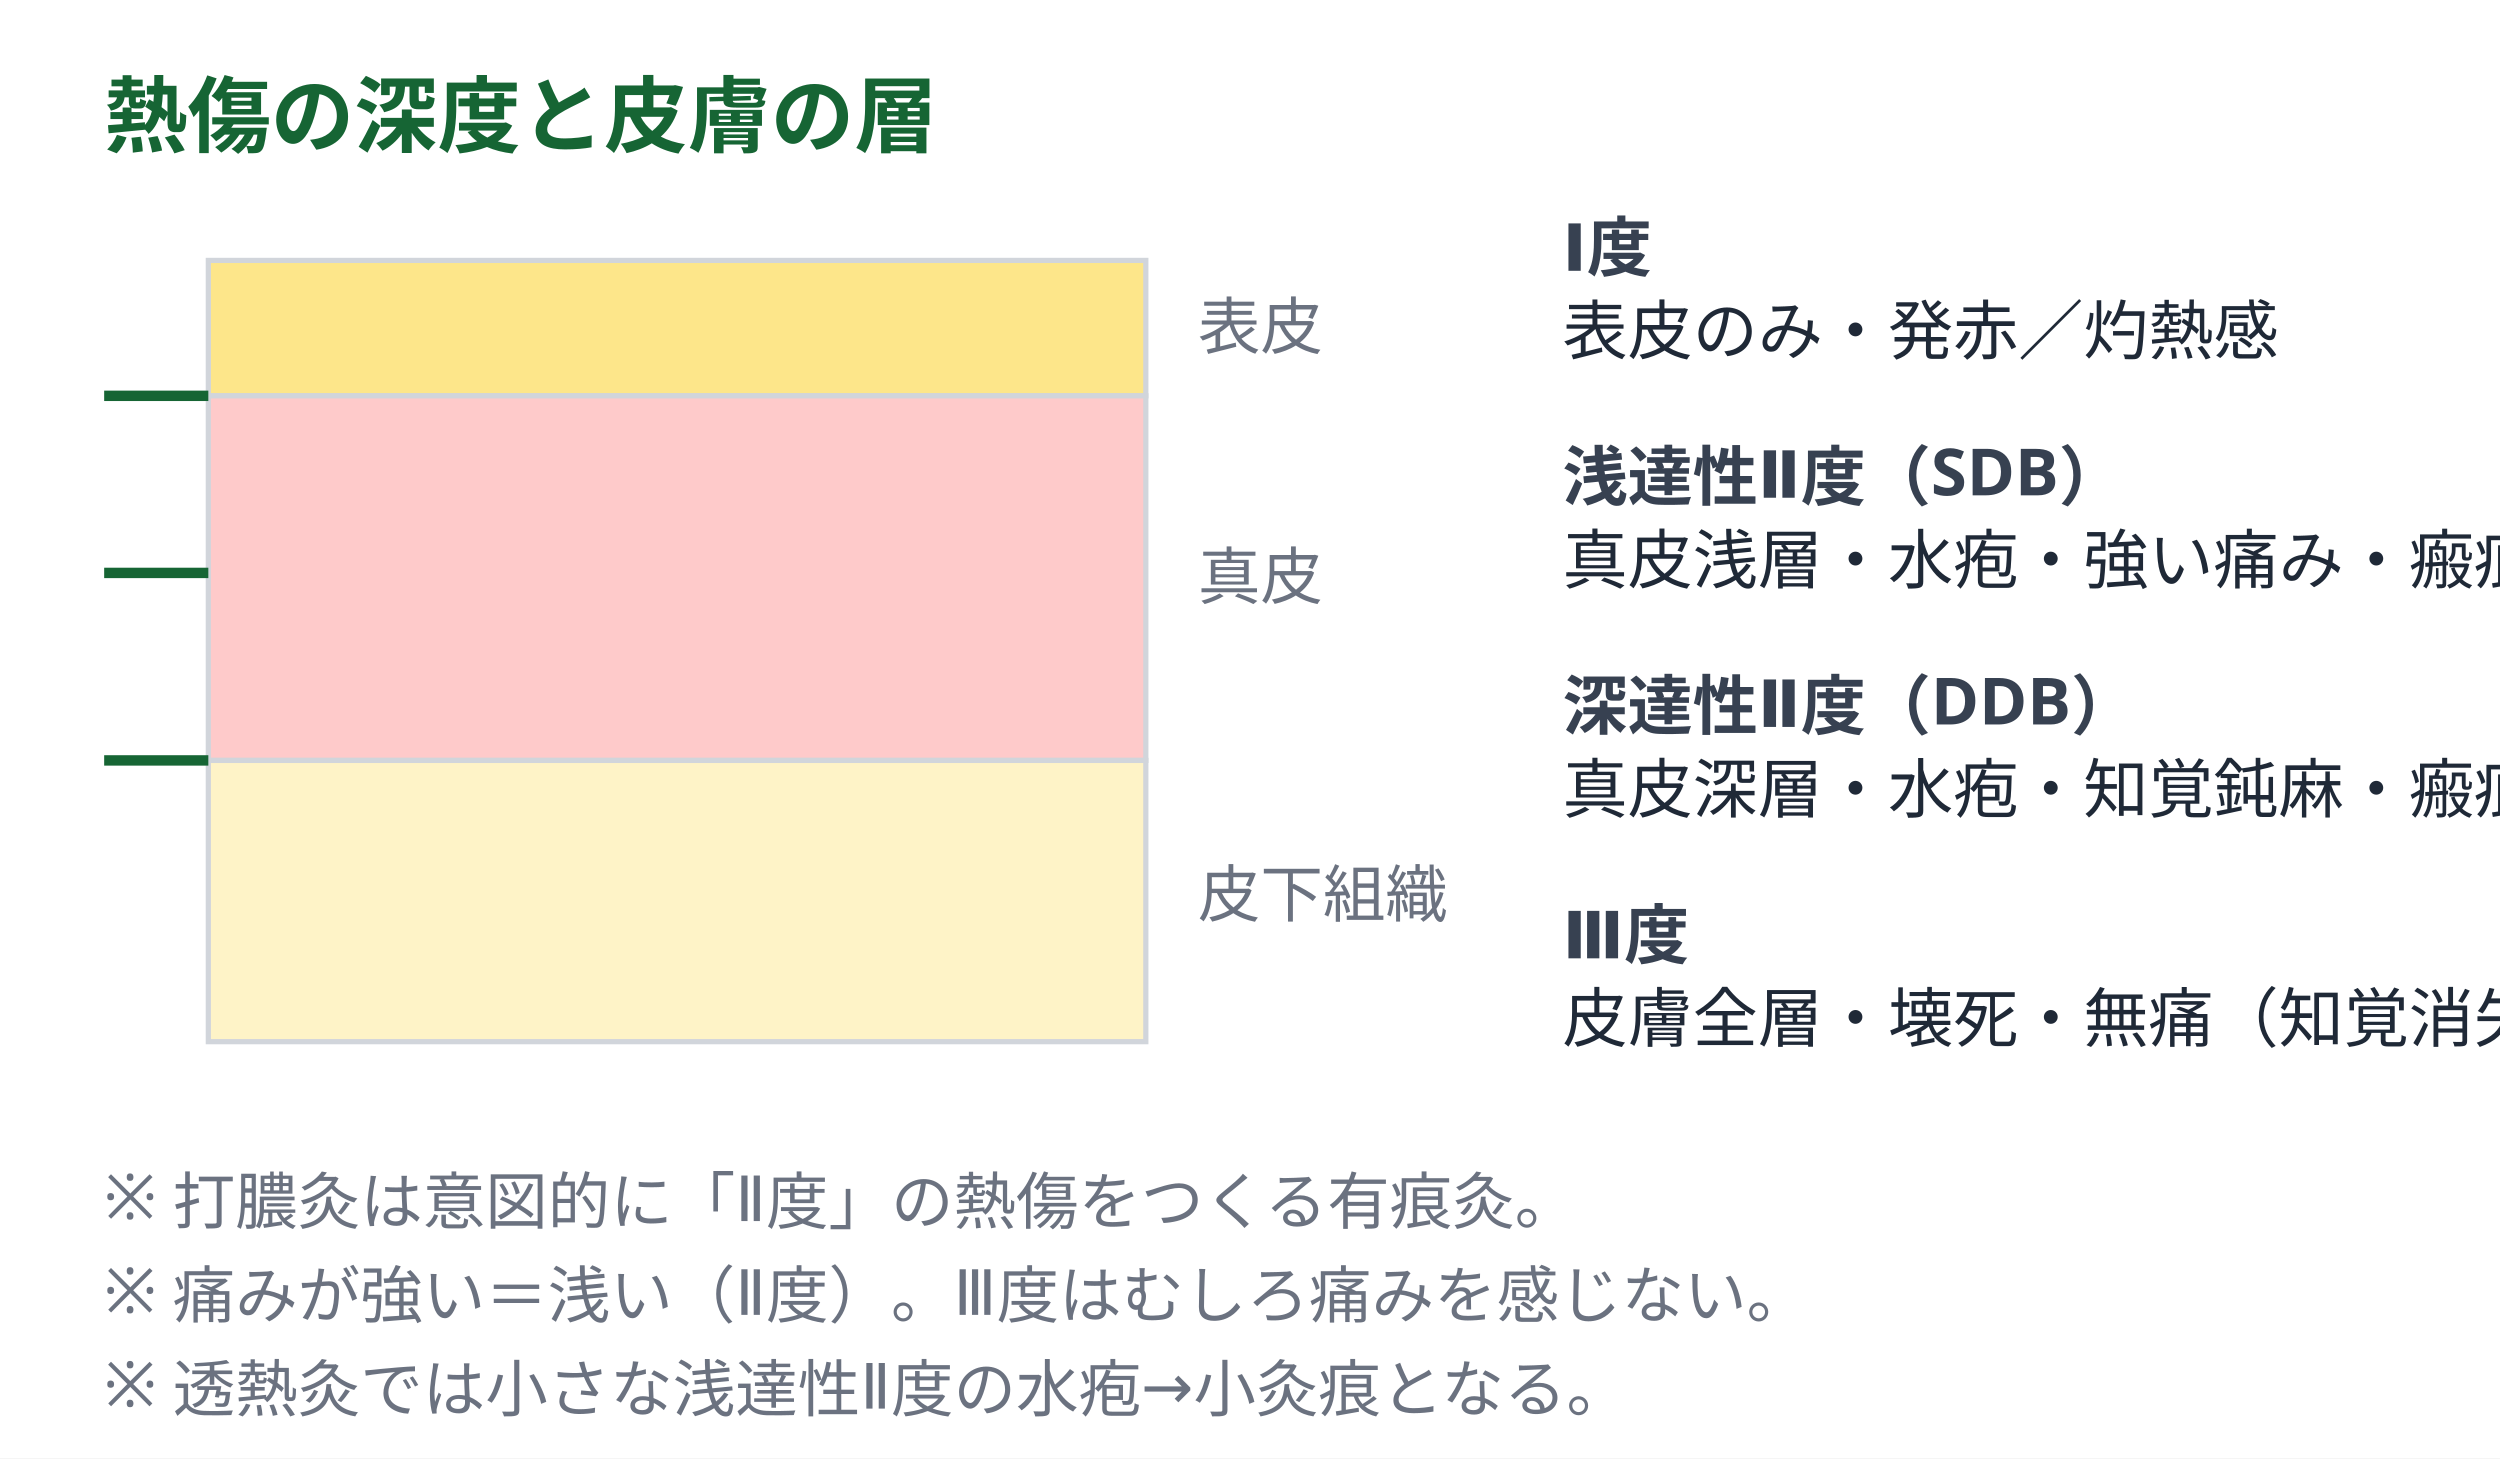
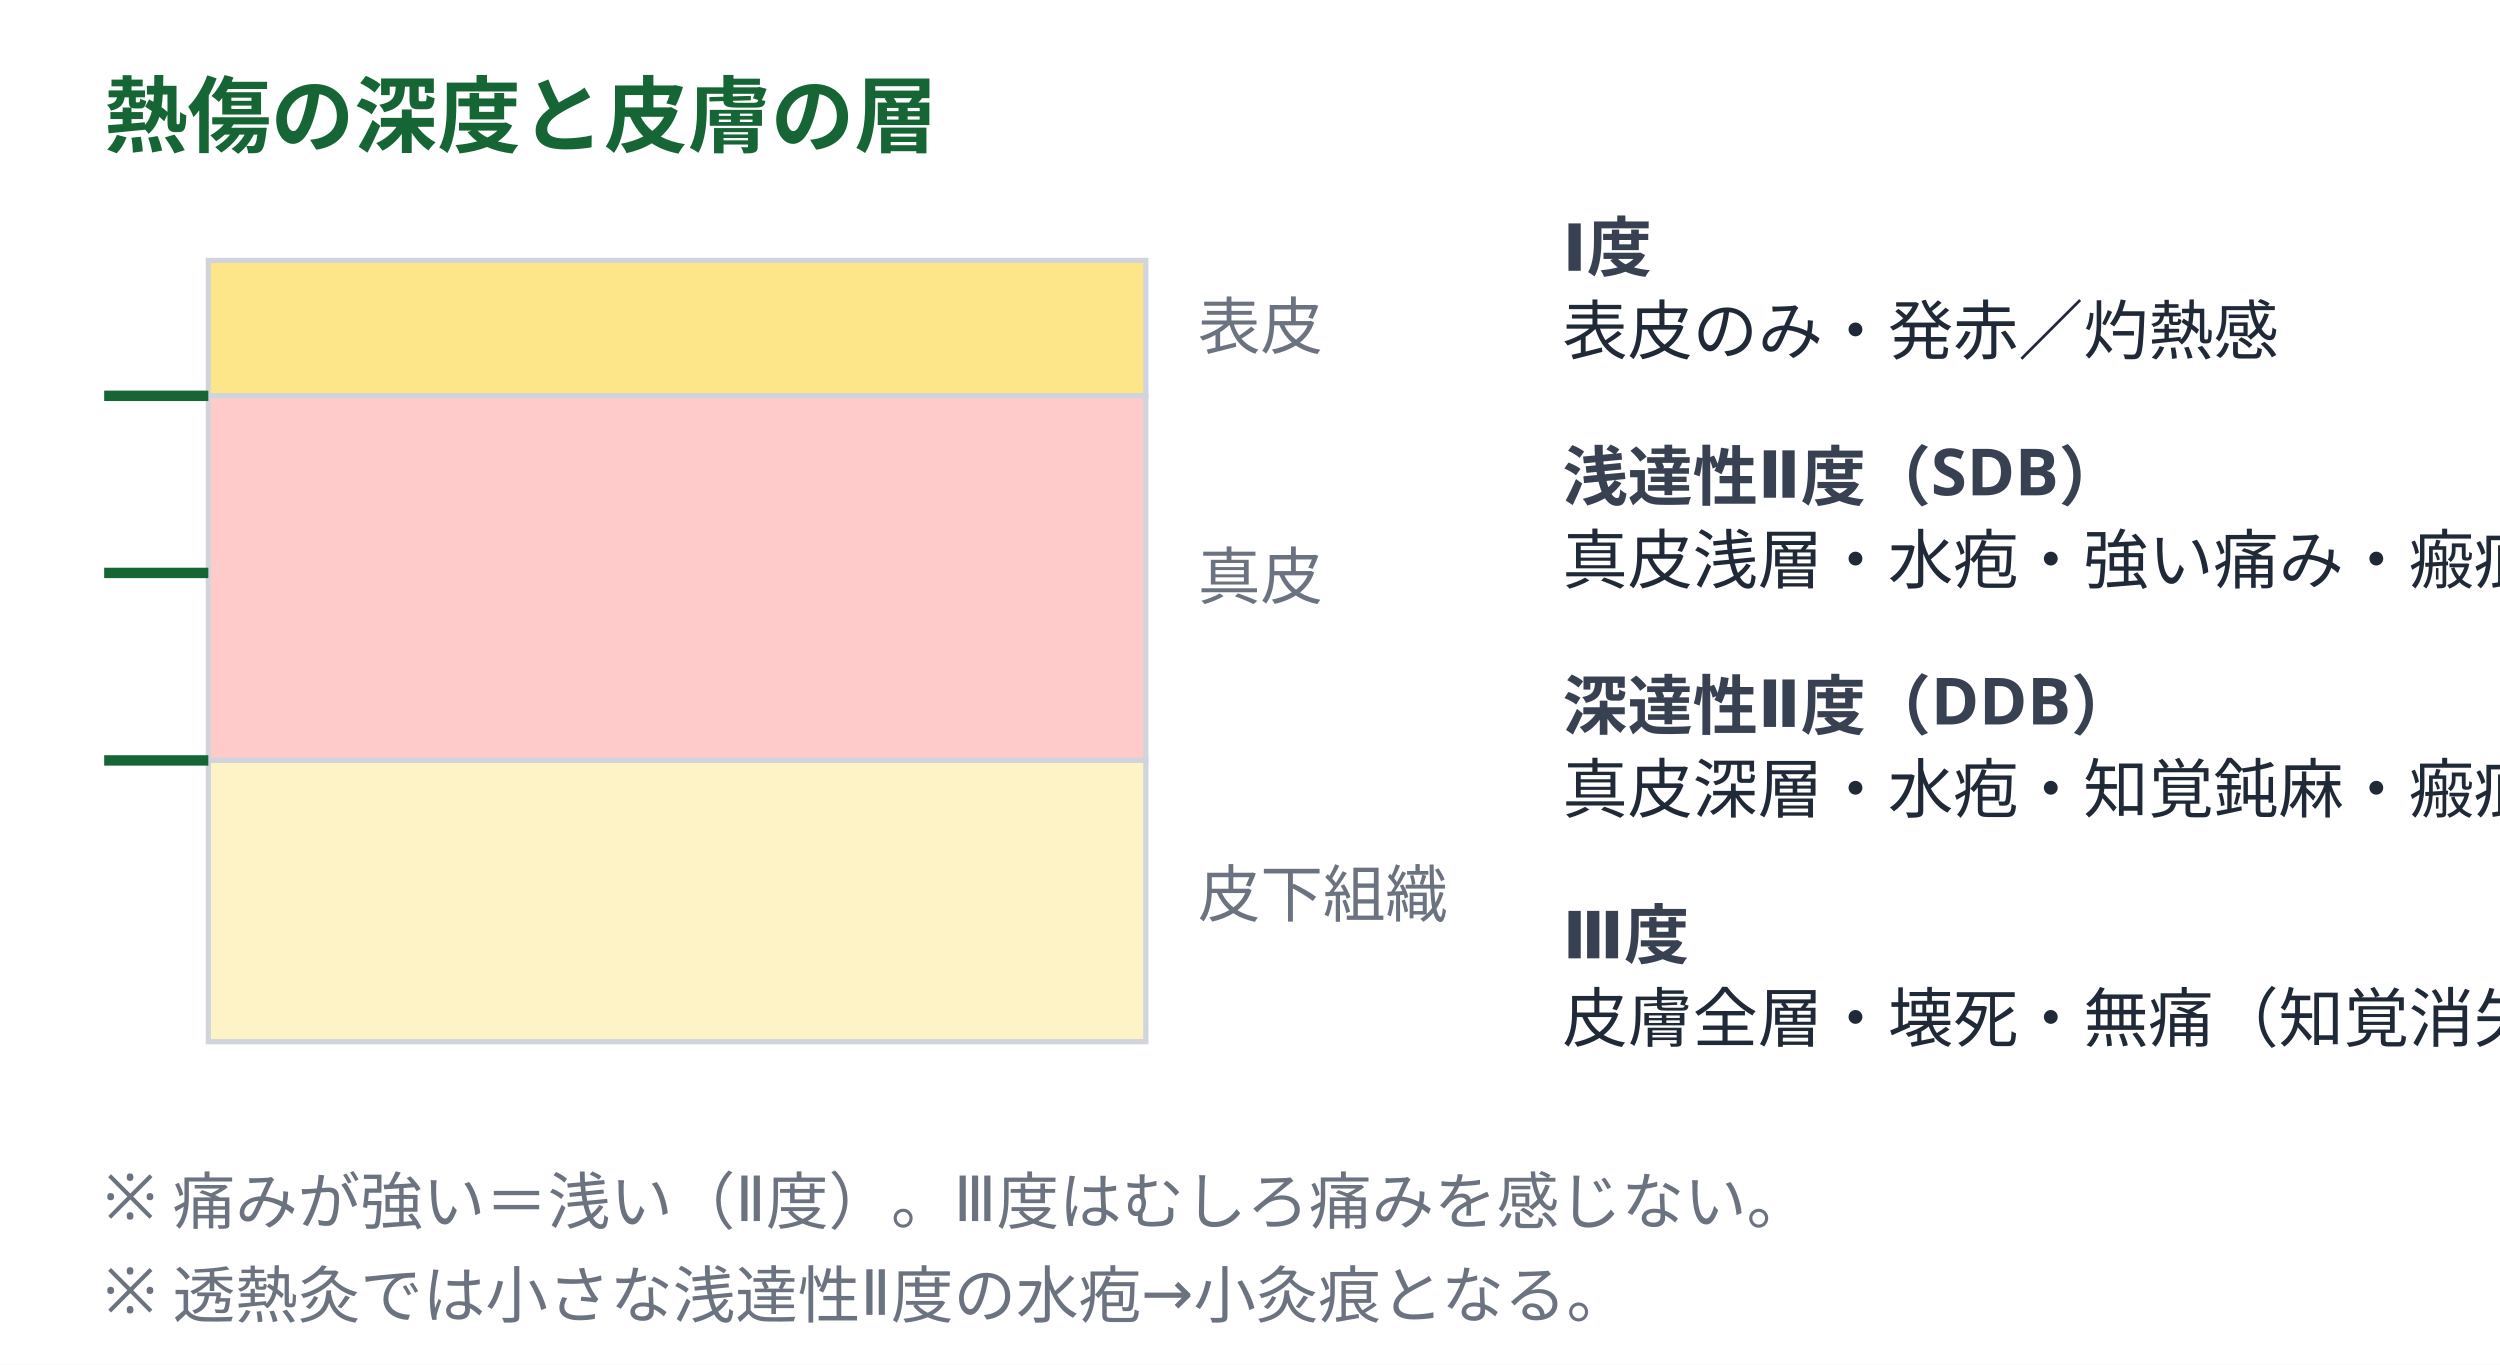
- <svg xmlns="http://www.w3.org/2000/svg" viewBox="0 0 480 280" role="img" aria-label="熱傷の深度と皮膚の層の関係を示した図">
+ <svg xmlns="http://www.w3.org/2000/svg" viewBox="0 0 480 262" role="img" aria-label="熱傷の深度と皮膚の層の関係を示した図">
  <style>
    .t{font-family:'Hiragino Sans','Noto Sans JP',sans-serif;}
    .h{font-weight:700;fill:#166534;}
    .lbl{font-weight:700;fill:#374151;}
    .sub{fill:#6b7280;}
    .epi{fill:#fde68a;stroke:#d1d5db;stroke-width:1;}
    .derm{fill:#fecaca;stroke:#d1d5db;stroke-width:1;}
    .subc{fill:#fef3c7;stroke:#d1d5db;stroke-width:1;}
    .line{stroke:#9ca3af;stroke-width:1;}
    .depth{stroke:#166534;stroke-width:2;}
  </style>
-   <rect width="480" height="280" fill="#ffffff" />
+   <rect width="480" height="262" fill="#ffffff" />
  <text class="t h" x="20" y="28" font-size="16">熱傷の深度と皮膚の層</text>
  <rect class="epi" x="40" y="50" width="180" height="26" />
  <rect class="derm" x="40" y="76" width="180" height="70" />
  <rect class="subc" x="40" y="146" width="180" height="54" />
  <text class="t sub" x="230" y="67" font-size="12">表皮</text>
  <text class="t sub" x="230" y="115" font-size="12">真皮</text>
  <text class="t sub" x="230" y="176" font-size="12">皮下組織</text>
  <line class="depth" x1="40" y1="76" x2="20" y2="76" />
  <line class="depth" x1="40" y1="110" x2="20" y2="110" />
  <line class="depth" x1="40" y1="146" x2="20" y2="146" />
  <g font-size="12.5">
    <text class="t lbl" x="300" y="52">Ⅰ度</text>
    <text class="t" x="300" y="68" fill="#1f2937">表皮のみ・発赤／灼熱感</text>
    <text class="t lbl" x="300" y="96">浅達性Ⅱ度（SDB）</text>
    <text class="t" x="300" y="112" fill="#1f2937">真皮浅層・水疱・強い痛み・瘢痕なし</text>
    <text class="t lbl" x="300" y="140">深達性Ⅱ度（DDB）</text>
    <text class="t" x="300" y="156" fill="#1f2937">真皮深層・水疱・知覚鈍麻・瘢痕あり</text>
    <text class="t lbl" x="300" y="184">Ⅲ度</text>
    <text class="t" x="300" y="200" fill="#1f2937">皮膚全層・壊死・無痛（知覚消失）</text>
  </g>
-   <text class="t" x="20" y="234" font-size="12" fill="#6b7280">※ 打膿灸は意図的に「Ⅱ度」の熱傷をつくる有痕灸。</text>
-   <text class="t" x="20" y="252" font-size="12" fill="#6b7280">※ 痛みが強い＝浅い（Ⅱ度）。Ⅲ度はむしろ痛みを感じない。</text>
-   <text class="t" x="20" y="270" font-size="12" fill="#6b7280">※ 透熱灸では小さな浅達性Ⅱ度の水疱→小灸痕となる。</text>
+   <text class="t" x="20" y="234" font-size="12" fill="#6b7280">※ 痛みが強い＝浅い（Ⅱ度）。Ⅲ度はむしろ痛みを感じない。</text>
+   <text class="t" x="20" y="252" font-size="12" fill="#6b7280">※ 透熱灸では小さな浅達性Ⅱ度の水疱→小灸痕となる。</text>
</svg>
